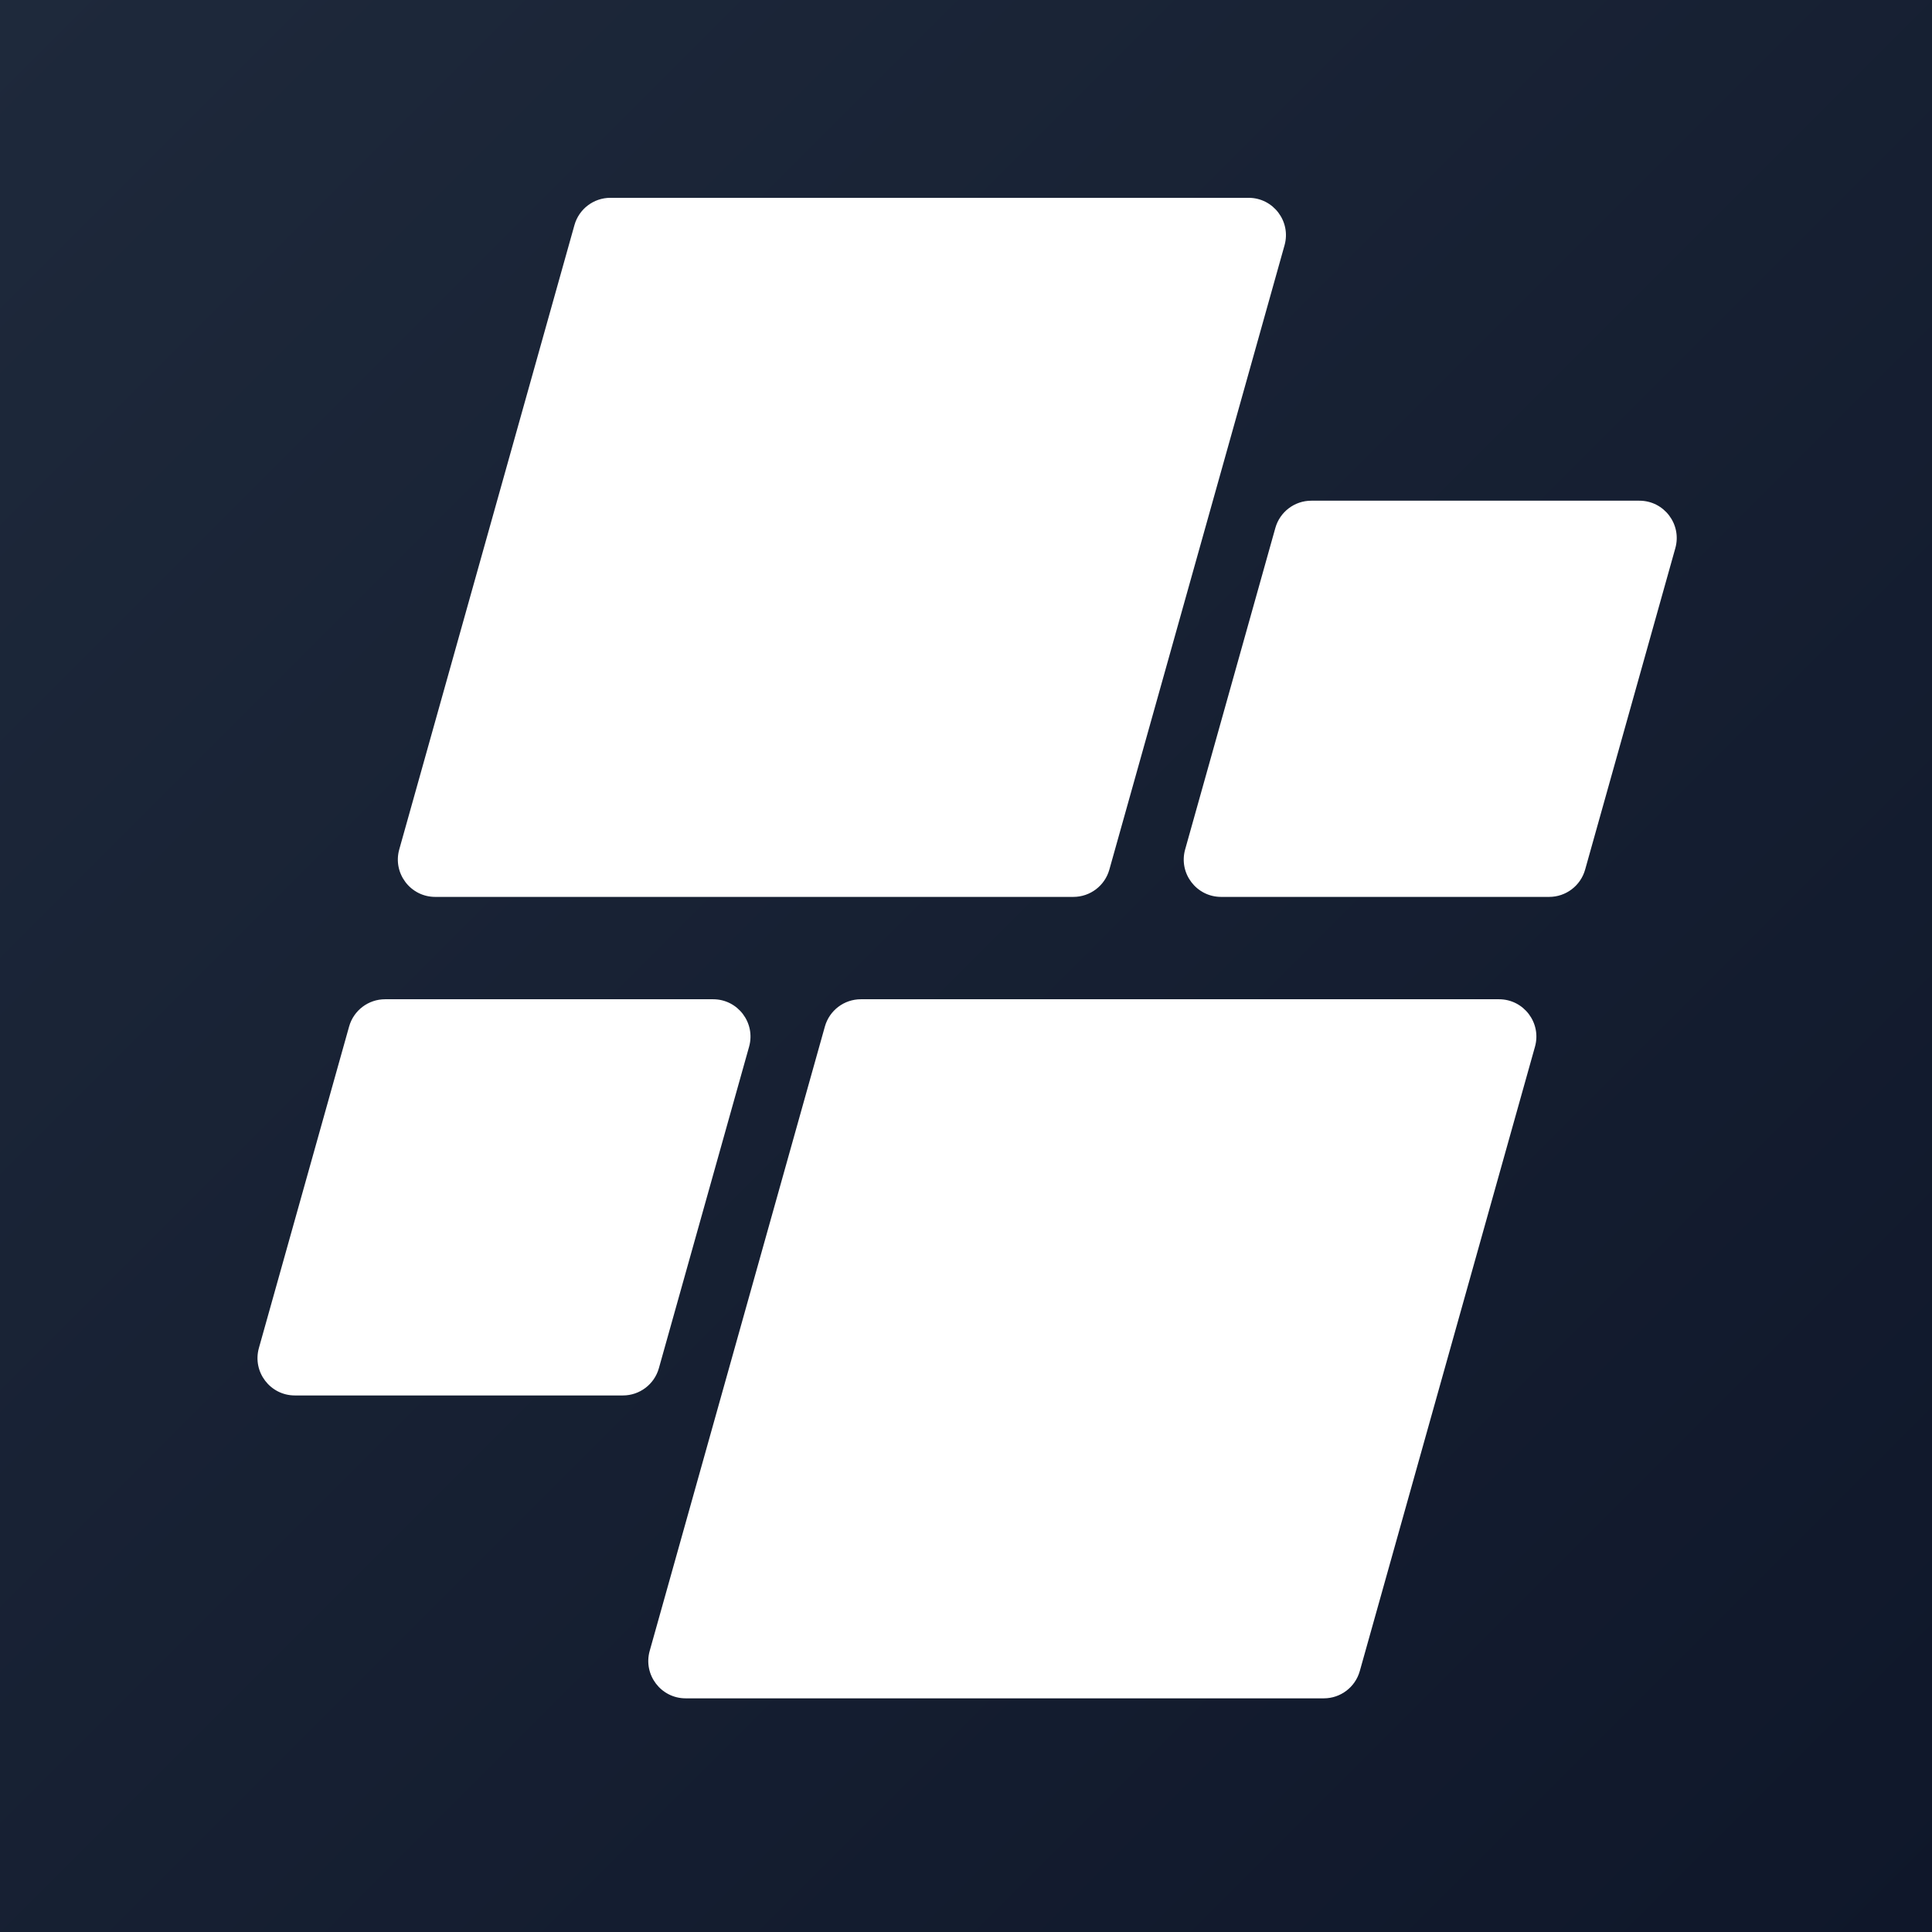
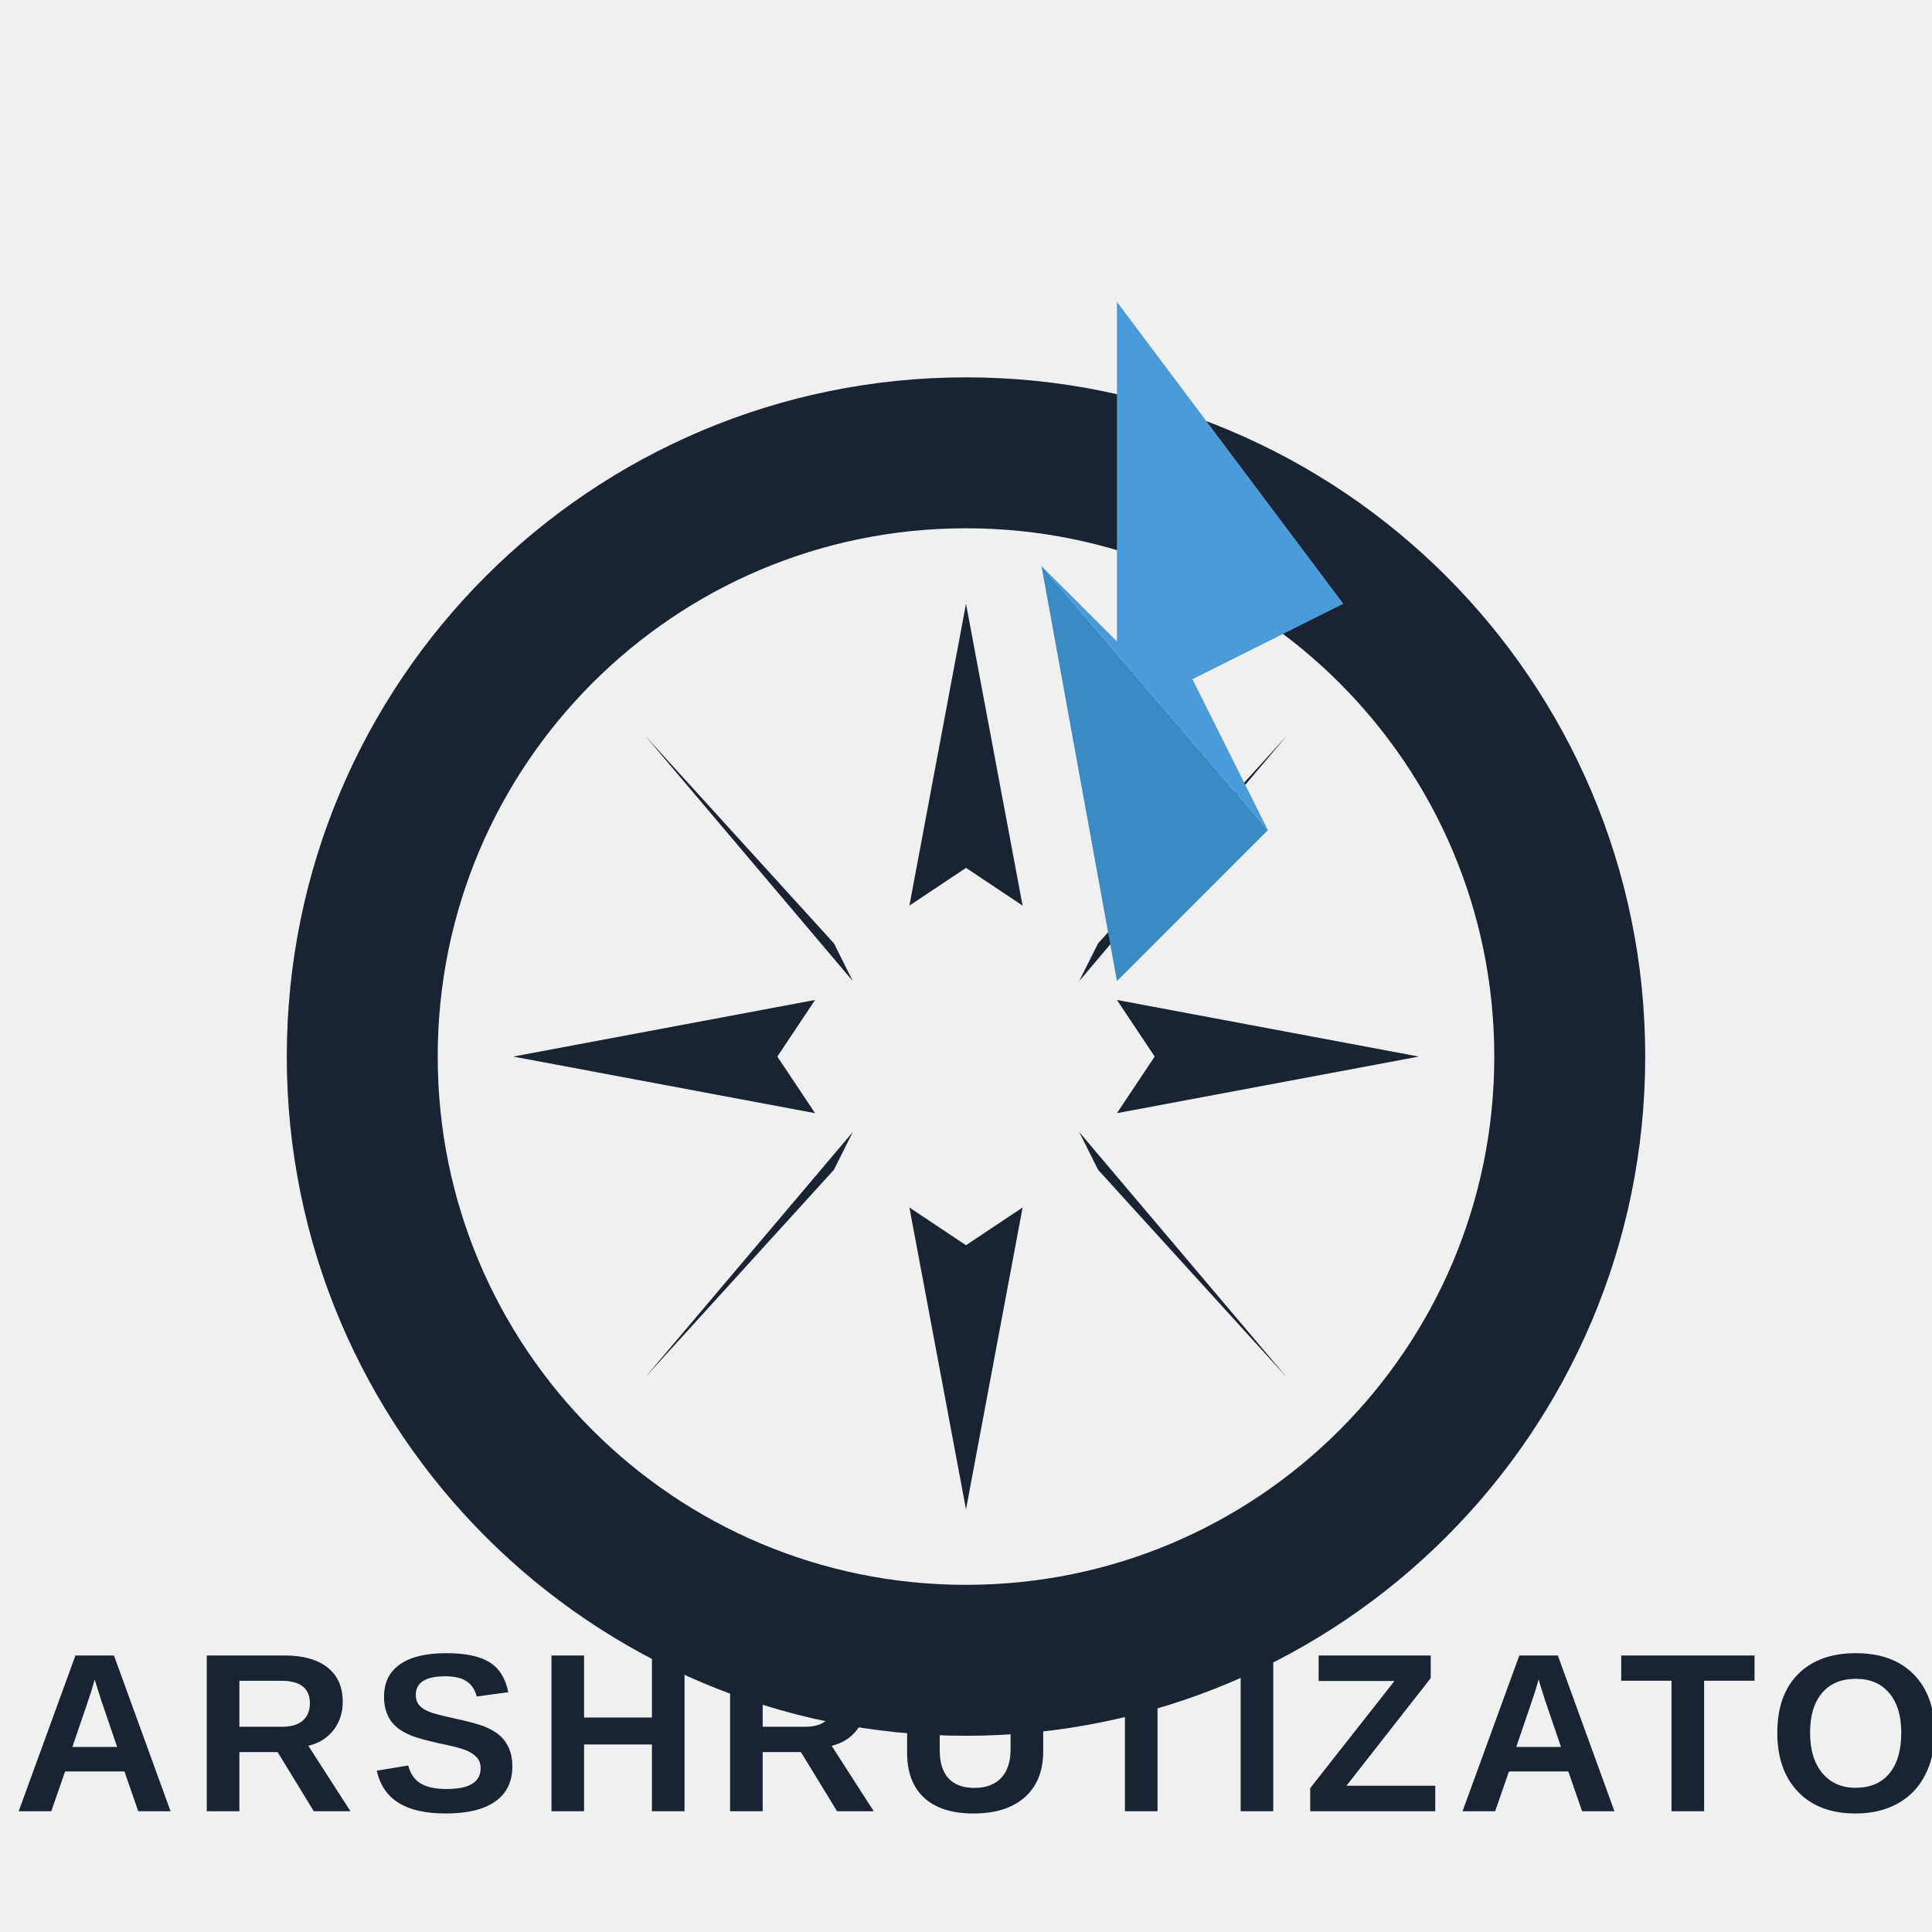
- <svg xmlns="http://www.w3.org/2000/svg" viewBox="0 0 512 512">
-   <defs>
-     <linearGradient id="bg" x1="0" y1="0" x2="1" y2="1">
-       <stop offset="0%" stop-color="#1e293b" />
-       <stop offset="100%" stop-color="#0f172a" />
-     </linearGradient>
-     <clipPath id="icon">
-       <path d="M 855.637 699.203 L 222.246 699.203 C 197.68 699.203 179.906 675.75 186.539 652.102 L 360.43 32.391 C 364.922 16.387 379.512 5.328 396.133 5.328 L 1029.527 5.328 C 1054.09 5.328 1071.867 28.777 1065.23 52.43 L 891.34 672.137 C 886.852 688.141 872.258 699.203 855.637 699.203 Z M 444.238 1166.98 L 533.773 847.898 C 540.41 824.246 522.633 800.797 498.07 800.797 L 172.473 800.797 C 155.852 800.797 141.262 811.855 136.77 827.859 L 47.234 1146.941 C 40.598 1170.594 58.375 1194.043 82.938 1194.043 L 408.535 1194.043 C 425.156 1194.043 439.75 1182.984 444.238 1166.98 Z M 609.004 827.859 L 435.113 1447.57 C 428.477 1471.219 446.254 1494.672 470.816 1494.672 L 1104.211 1494.672 C 1120.832 1494.672 1135.422 1483.609 1139.914 1467.605 L 1313.805 847.898 C 1320.441 824.246 1302.664 800.797 1278.102 800.797 L 644.707 800.797 C 628.086 800.797 613.492 811.855 609.004 827.859 Z M 1056.105 333.02 L 966.57 652.102 C 959.934 675.75 977.711 699.203 1002.273 699.203 L 1327.871 699.203 C 1344.492 699.203 1359.086 688.141 1363.574 672.137 L 1453.109 353.055 C 1459.746 329.406 1441.969 305.953 1417.406 305.953 L 1091.809 305.953 C 1075.188 305.953 1060.598 317.016 1056.105 333.02 Z" />
-     </clipPath>
-   </defs>
-   <rect width="512" height="512" fill="url(#bg)" />
-   <g transform="translate(56,51) scale(0.267)">
-     <rect width="1500" height="1500" fill="#ffffff" clip-path="url(#icon)" />
+ <svg xmlns="http://www.w3.org/2000/svg" viewBox="0 0 512 512" fill="none">
+   <circle cx="256" cy="280" r="160" stroke="#1a2332" stroke-width="40" fill="none" />
+   <g transform="translate(256,280)">
+     <polygon points="0,-120 -15,-40 0,-50 15,-40" fill="#1a2332" />
+     <polygon points="0,120 -15,40 0,50 15,40" fill="#1a2332" />
+     <polygon points="120,0 40,-15 50,0 40,15" fill="#1a2332" />
+     <polygon points="-120,0 -40,-15 -50,0 -40,15" fill="#1a2332" />
+     <polygon points="85,-85 30,-20 35,-30" fill="#1a2332" />
+     <polygon points="-85,-85 -30,-20 -35,-30" fill="#1a2332" />
+     <polygon points="85,85 30,20 35,30" fill="#1a2332" />
+     <polygon points="-85,85 -30,20 -35,30" fill="#1a2332" />
  </g>
+   <g transform="translate(256,280)">
+     <polygon points="40,-200 100,-120 60,-100 80,-60 20,-130 40,-110" fill="#4a9bd9" />
+     <polygon points="20,-130 80,-60 40,-20" fill="#3a8ac4" />
+   </g>
+   <text x="256" y="480" text-anchor="middle" font-family="Arial, Helvetica, sans-serif" font-weight="700" font-size="60" fill="#1a2332" letter-spacing="4">MARSHRUTIZATOR</text>
</svg>
